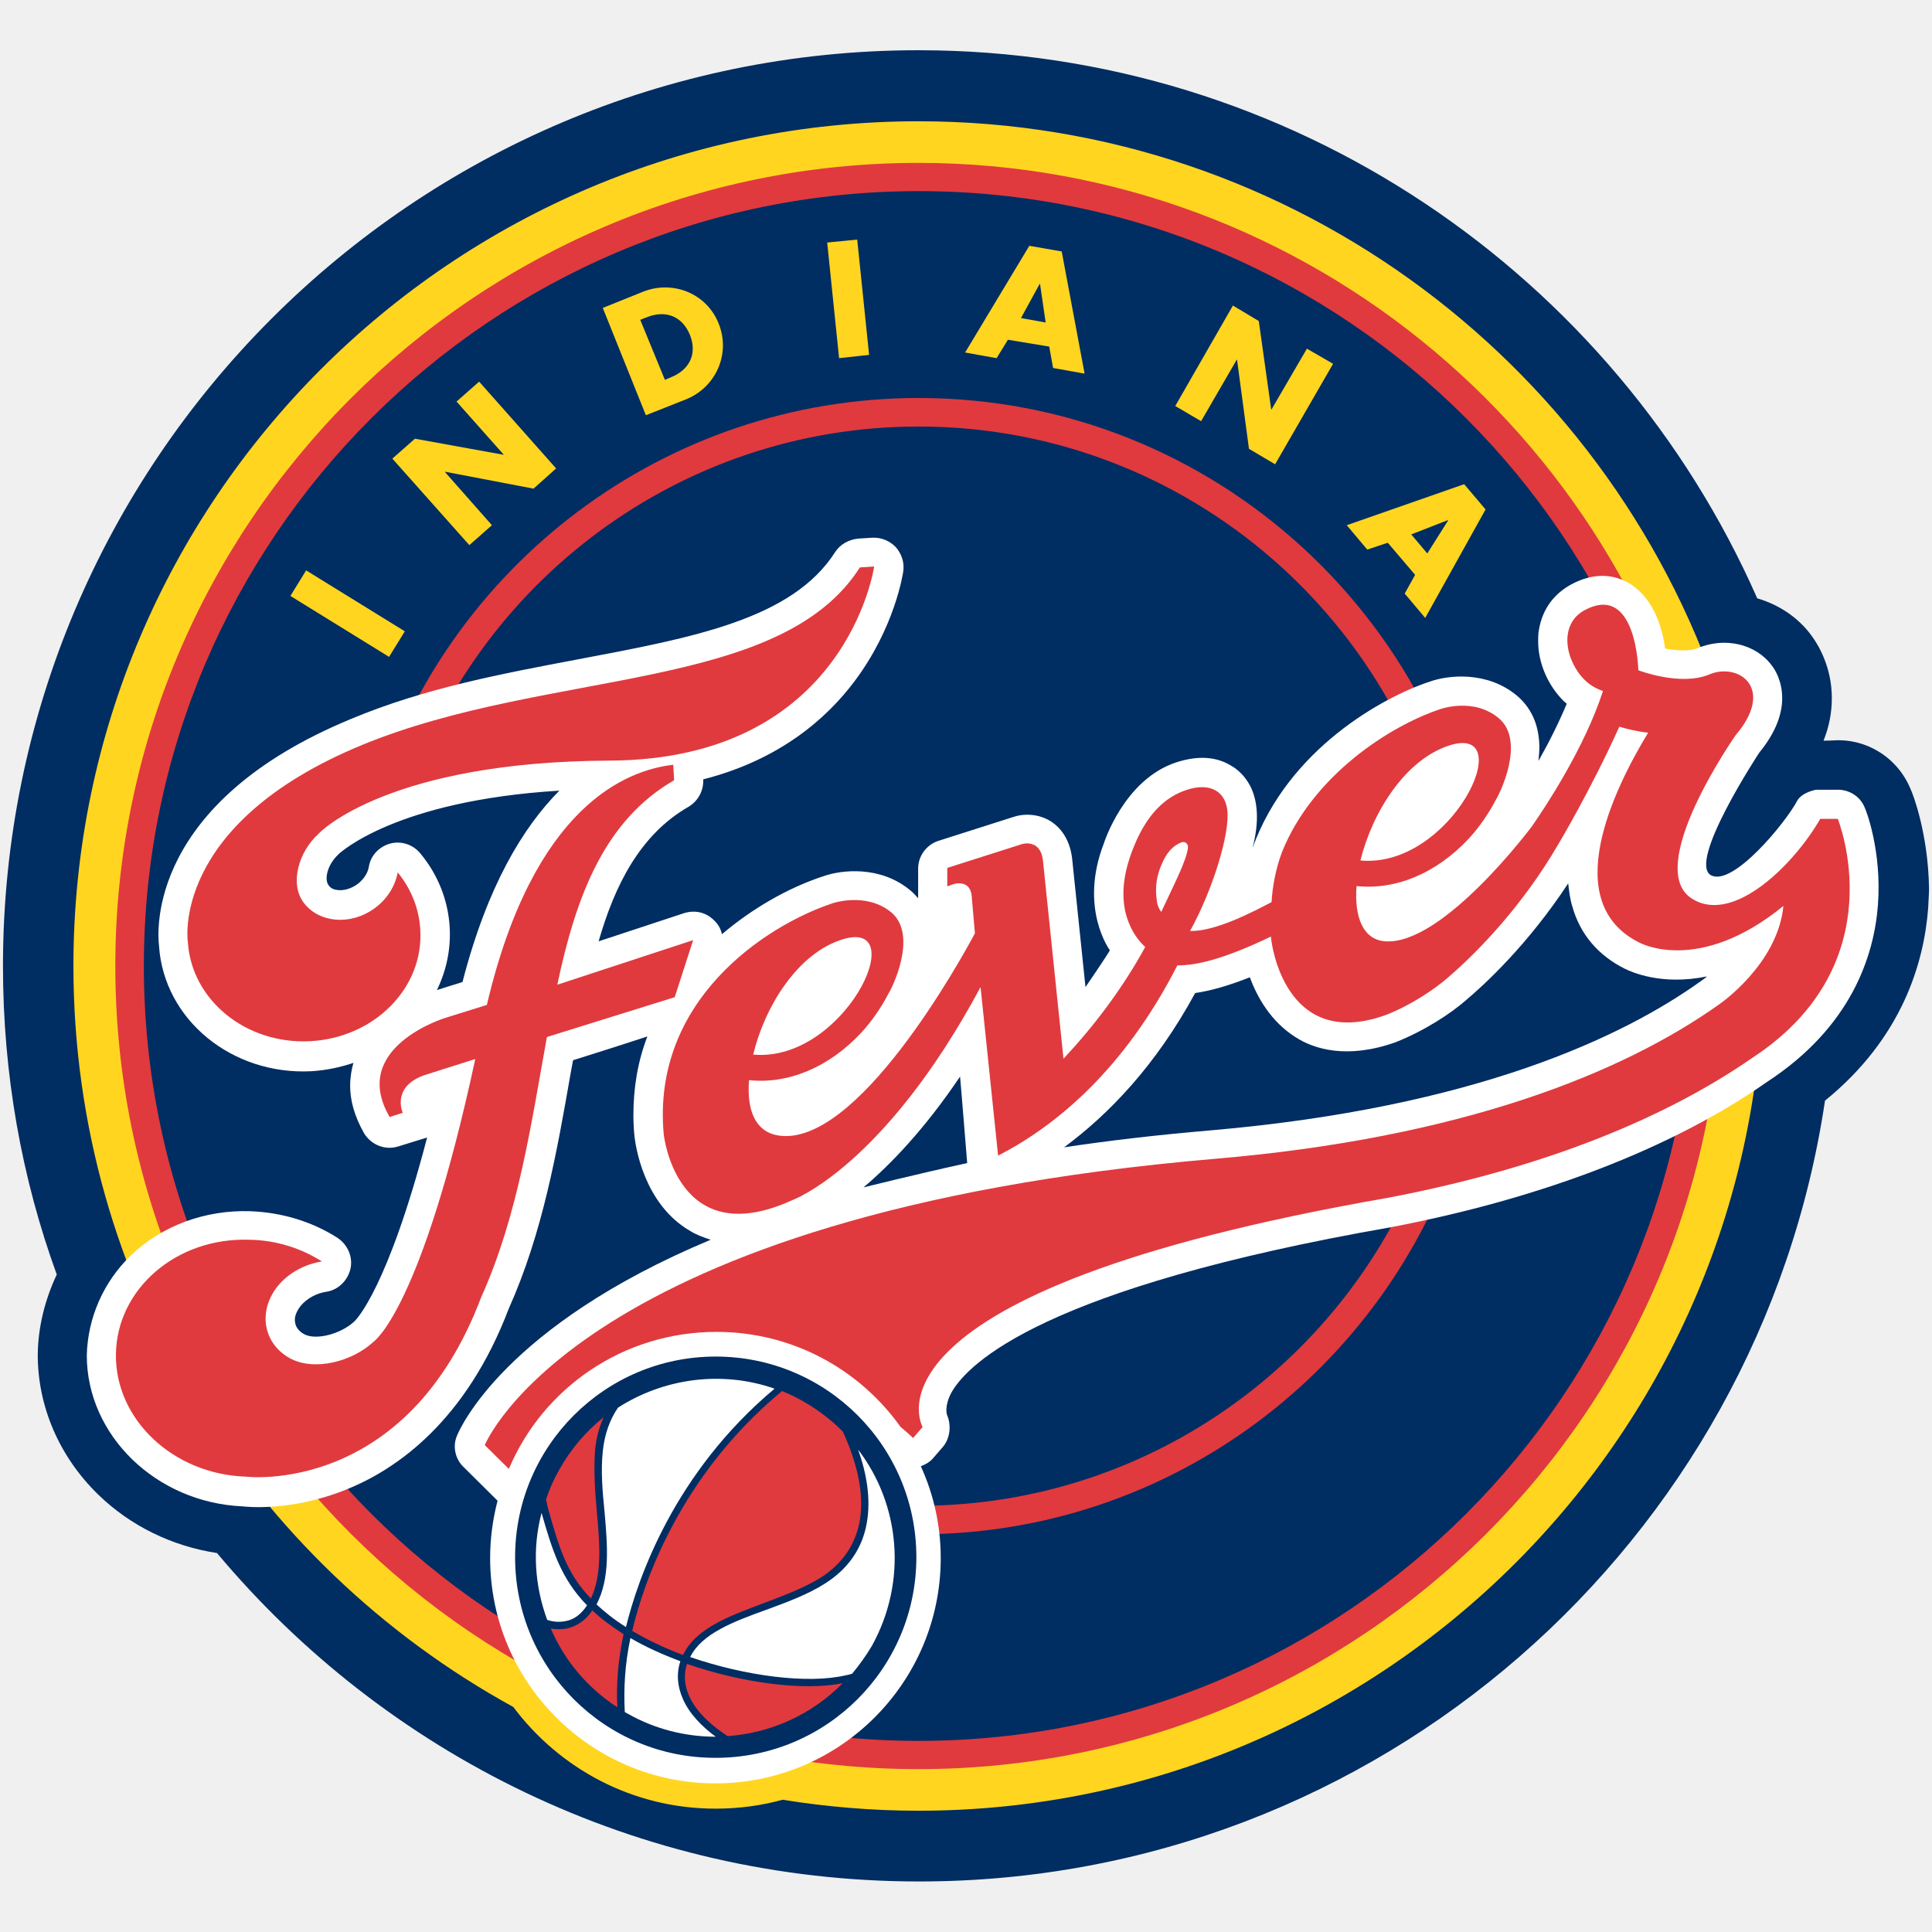
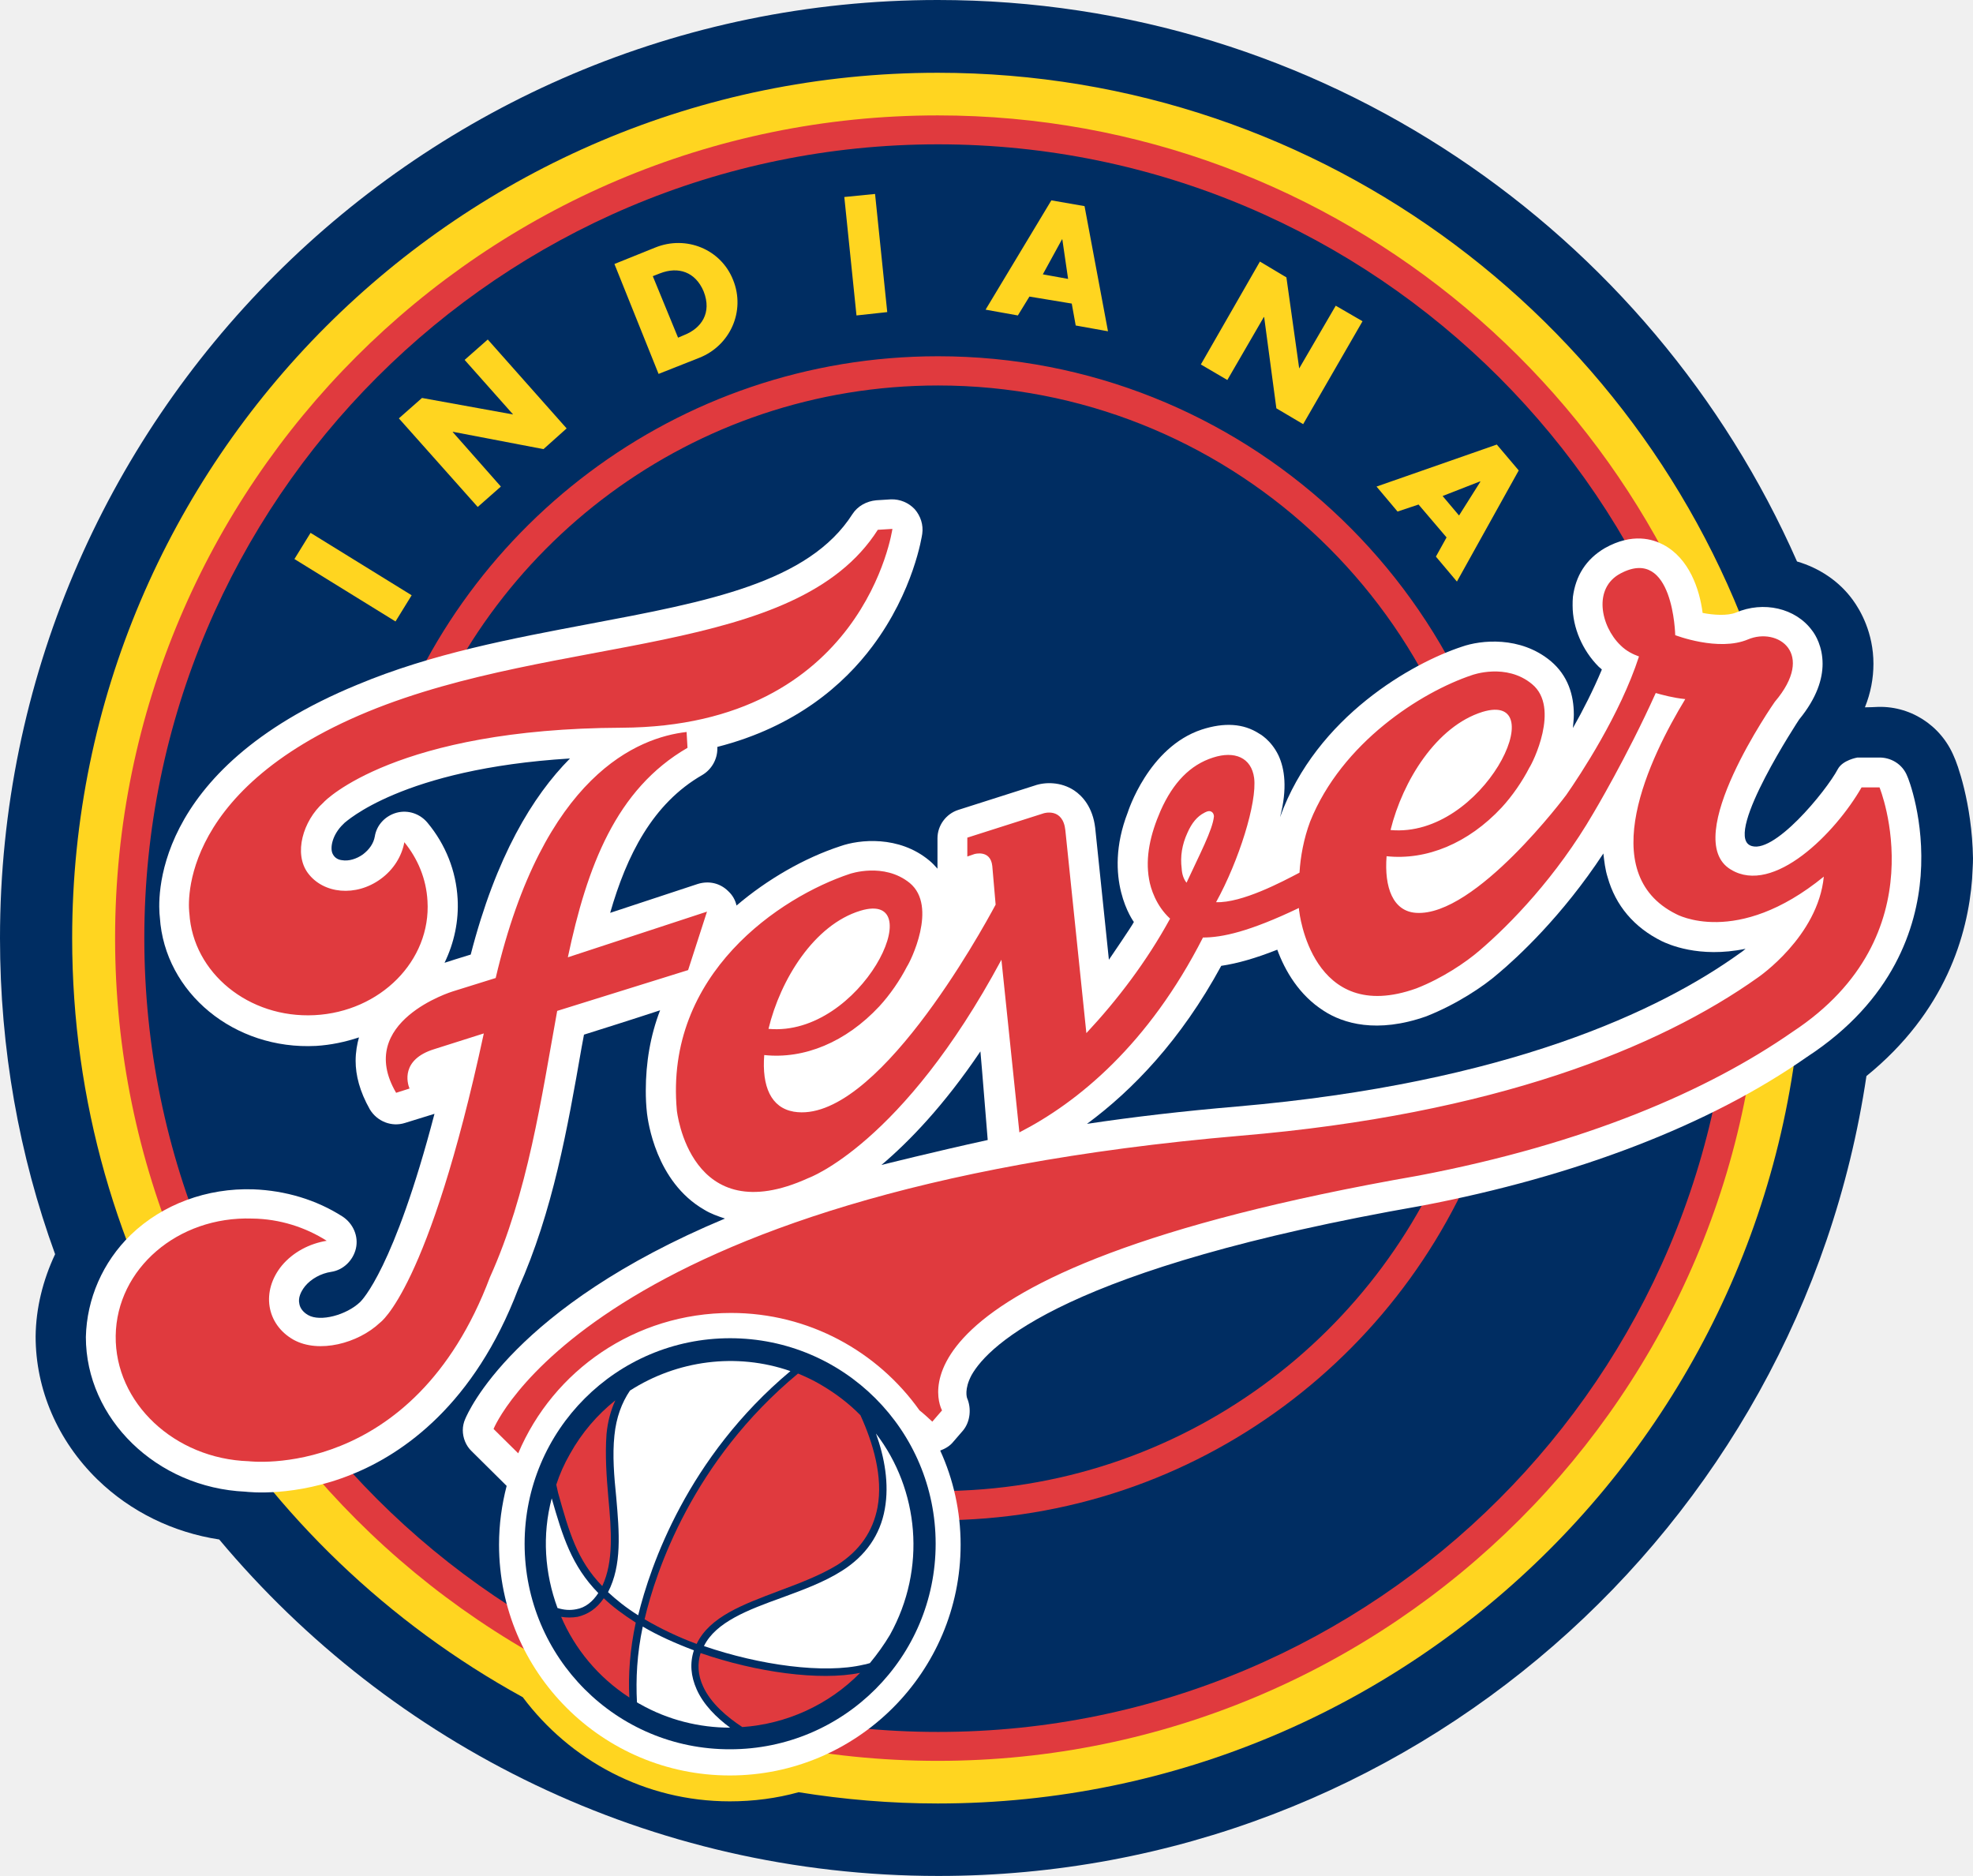
- <svg xmlns="http://www.w3.org/2000/svg" baseProfile="tiny" viewBox="0 0 650 650">
-   <path fill="#fff" d="M284.7 300.4c22.9-6.9.3 40.4-29.4 37.6 3.9-15.5 14.6-33.1 29.4-37.6z" />
-   <path fill="#002D62" d="M642.8 265.5c-4.3-10.5-14.7-17.1-25.9-16.4 0 0-1.9.1-3.4.1 1.9-4.7 2.8-9.5 2.8-14.3 0-10.2-4.3-17.6-6.8-21-4.5-6.2-11.1-10.5-18.3-12.6C543.4 92.8 434.9 16.9 309 16.9 139.2 16.9 1 155.1 1 325c0 36.4 6.3 71.4 18.1 103.8-4 8.5-6.3 17.7-6.4 27 0 17.4 7.2 34.2 20.3 47 10.9 10.6 24.9 17.4 40 19.7C129.6 590.1 214.5 633 309.2 633c154.5 0 282.7-114.2 304.8-262.7 26-21.1 33.3-46.4 34.7-64.7.1-2.4.3-4.7.3-6.8-.3-18.3-5.4-31.7-6.2-33.3z" />
-   <path fill="#FFD520" d="M573.8 315.9h19.3c.1 3 .1 6.1.1 9.1 0 156.8-127.6 284.2-284.2 284.2-15.5 0-30.8-1.3-45.7-3.7-7.2 2-14.8 3-22.6 3-27.9 0-52.5-13.5-68-34.2-88.2-48.4-148-142-148-249.3C24.7 168.2 152.3 40.8 309 40.8c127.2 0 235.2 84 271.3 199.5H560c.1-.1-35.7 59.2 13.8 75.6z" />
-   <path fill="#E03A3E" d="M562.1 306.2v-30.8h12.5C551.2 150.1 441 54.8 309 54.8 159.9 54.8 38.8 176.1 38.8 325 38.8 474.1 160 595.2 309 595.2c149.1 0 270.3-121.1 270.3-270.2 0-6.3-.3-12.6-.6-18.8h-16.6z" />
-   <path fill="#002D62" d="M309.1 64.3c-143.7 0-260.7 117-260.7 260.7s117 260.7 260.7 260.7 260.7-117 260.7-260.7c-.1-143.7-117-260.7-260.7-260.7z" />
-   <path fill="#E03A3E" d="M309.1 506.6c-43.3 0-83.1-15.3-114.3-40.7H180c34.1 31.2 79.3 50.3 129.1 50.3 85 0 157.1-55.7 182-132.5h-10.2c-24.4 71.4-92.2 122.9-171.8 122.9zM136.4 268.8c23.7-72.6 92.1-125.3 172.7-125.3 94.4 0 172.2 72.5 180.8 164.7h9.7c-8.6-97.5-90.7-174.3-190.5-174.3-85.9 0-158.8 56.8-182.8 134.9h10.1z" />
-   <path fill="#FFD520" d="M97.7 200.5l5.3-8.6 33.2 20.5-5.3 8.6-33.2-20.5zm34.3-46.2l7.6-6.7 29.8 5.4h.1l-15.9-17.9 7.6-6.7 25.9 29.2-7.6 6.8-29.8-5.7v.1l15.8 17.9-7.6 6.7-25.9-29.1zm83.4-46.7l2.3-.9c6.1-2.4 11.7-.5 14.4 5.9 2.8 7.1-.8 12.1-6.3 14.3l-2.1.9-8.3-20.2m1.9 32.1l13.4-5.3c10.1-4 15.2-15.3 11.1-25.5-4-10.2-15.5-14.8-25.6-10.7l-13.4 5.4 14.5 36.1zm75.1-20.3l-10.1 1.1-4-38.9 10.1-1 4 38.8zm59.4-10.9l-8.3-1.5 6.3-11.5h.1l1.9 13m1.2 8.1l1.3 7.2 10.6 1.9-7.7-41.1-10.9-1.9-21.6 35.9 10.6 1.9 3.8-6.2 13.9 2.3zm61.8-13.8l8.7 5.2 4.2 29.9 12-20.6 8.8 5.1-19.5 33.8-8.8-5.2-4-29.9-.1-.1-12 20.7-8.7-5.1 19.4-33.8zm65.4 83.4l-5.4-6.4 12.3-4.8.1.1-7 11.1m-4.1 7.2l-3.5 6.3 6.9 8.2 20.3-36.5-7.2-8.5-39.5 13.8 6.9 8.2 6.9-2.3 9.2 10.8z" />
-   <path fill="#fff" d="M627.4 271.8c-1.5-3.9-5.4-6.3-9.6-6.1H611s-4.8.8-6.4 3.8c-3.8 7.2-21.5 28.8-28.9 25-8.2-4.3 16.2-41.3 16.2-41.3 5.9-7.2 7.7-13.4 7.7-18.3 0-5.6-2.3-9.5-3.5-11-5.4-7.3-15.9-9.7-25-5.8-2.8 1.1-7.3.8-10.9.1-1-7.8-4.4-17.9-12.9-22.4-3.4-1.8-10.1-4-19.2 1.1-6.3 3.7-9.6 9.2-10.5 16-.1 1-.1 1.9-.1 2.9 0 7.2 3.2 14.7 8.6 20.1.4.4.8.6 1 .9-2.8 6.7-6.2 13.4-9.5 19.2.1-1.5.3-2.9.3-4.4 0-6.4-1.9-12.8-7.6-17.6-10-8.3-23-6.9-29.2-4.7-15.8 5.2-47.7 22.7-59.7 56 2.5-9.5 1.5-16-.5-20.3-2.5-5.2-6.4-7.2-6.4-7.2-5.1-3.3-11.4-3.7-18.8-1.3-17.6 5.8-24.3 27.2-24.3 27.2-8.5 21.9 2 36 2 36-.4 1-8.2 12.4-8.2 12.4l-4.5-43.3c-.8-6.8-4.2-10.5-6.9-12.3-4.4-2.9-9.6-2.8-13-1.6l-25.1 8c-4 1.3-6.8 5.1-6.8 9.3v10c-.8-.9-1.6-1.8-2.7-2.7-10-8.3-23-6.9-29.2-4.7-11.9 3.9-24 10.9-34.1 19.5-.4-1.8-1.3-3.4-2.7-4.7-2.7-2.7-6.4-3.5-10-2.4 0 0-15.4 5.1-28.8 9.5 5.4-18.8 13.9-35.9 30.3-45.3 3-1.8 4.9-5.1 4.9-8.6v-.6c25.9-6.6 41.7-20.7 50.9-33 13.6-18.1 16.3-36.3 16.4-37 .4-2.9-.5-5.8-2.5-8.1-2-2.1-4.8-3.3-7.8-3.2l-4.8.3c-3.2.3-6.1 1.9-7.8 4.5-14.4 22.6-47.7 28.8-86.4 36.1-25.4 4.8-51.7 9.7-76.3 20-68.5 28.2-65.4 71.5-64.8 76.4 1.6 24.8 24.5 43.6 51.3 42.2 4.9-.3 9.6-1.3 14.1-2.8-.6 2.1-1.1 4.8-1.1 7.7 0 4.7 1.3 10 4.7 16 2.4 3.9 7.1 5.8 11.5 4.4l9.7-3c-13.3 50.9-23.9 61.3-24.4 61.8-4.5 4.3-13.1 6.6-17.1 4.3-1.6-.9-2.7-2.3-2.9-3.8-.4-1.8.4-3.8 1.9-5.7 2-2.4 5.2-4.2 8.6-4.7 4-.6 7.2-3.8 8.1-7.7.9-4-.9-8.1-4.3-10.4-8.7-5.6-18.9-8.6-29.4-9-15.2-.5-29.8 4.9-40.2 14.9-9.3 9-14.5 21.1-14.8 33.6 0 26.8 23.2 49.5 52.4 50.8.9.1 16.3 1.9 35-5.7 16.9-6.8 40.2-23 54.6-60.9 11.4-25.5 16.2-52.8 20.8-79.2l.8-4.3c4.8-1.5 16.2-5.1 25-8-3.2 8.3-4.7 17.2-4.7 26.4 0 2.4.1 4.9.4 7.5.3 2.3 2.8 22.4 18.8 31.6 2.1 1.3 4.4 2.1 6.8 2.9-69.6 29.1-84.4 63.7-85.3 65.8-.5 1.1-.8 2.4-.8 3.7 0 2.5 1 5.1 2.9 6.9l10.7 10.6.8.8c-1.6 6.2-2.5 12.6-2.5 19.3 0 41.9 34 75.8 75.8 75.8 41.9 0 75.8-34 75.8-75.8 0-11-2.4-21.5-6.7-30.9 1.6-.6 3.2-1.5 4.3-2.9l3.2-3.7c2.4-2.9 2.8-7.3 1.3-10.7 0-.1-1-2.8 1.5-7.5 5.6-9.9 31.1-35.2 147.8-55.6 50.8-9.7 94.6-26.5 126.6-48.9 28.5-18.6 36-42.6 37.3-59.4 1.4-18.4-4.1-32.3-4.4-32.8m-471.8 58.6c-3.5 1.1-7.5 2.3-8.6 2.7 3.2-6.6 4.7-13.8 4.3-21-.5-9.1-3.9-17.8-9.9-25-2.4-2.9-6.3-4.3-10.1-3.3-3.7 1-6.6 4-7.2 7.8-.4 2.3-1.8 4.3-3.9 5.9-2.1 1.5-4.7 2.3-6.9 1.9-1-.1-2.3-.6-3-2-1-1.8-.3-6.3 3.5-9.9l.4-.4c.3-.1 18.6-17.7 74-21.1-12.3 12.4-24.3 32.2-32.6 64.4z" />
-   <path fill="#002D62" d="M290.5 399.5c9.1-7.7 20.5-19.5 32.5-37.3.5 5.3 2 24.5 2.4 29.1-17.8 3.9-34.9 8.2-34.9 8.2zM546.8 326c-9.1-4.5-15.2-11.7-17.8-21-.8-2.5-1.1-5.2-1.4-7.8-13.6 20.7-28.3 34.2-34.5 39.4-4.9 4.3-13.8 10.2-23.7 14.1-16.2 5.7-27.3 2.3-33.6-1.8-8.2-5.2-12.8-13.3-15.3-20.1-7.1 2.8-13 4.5-18.4 5.3-13.3 24.5-29.2 40.9-44.1 51.9 15.3-2.3 31.7-4.2 49.3-5.7 89.1-7.7 139.1-31.6 165.2-50.4 0 0 .8-.5 1.8-1.4-15.4 3.2-25.6-1.6-27.5-2.5z" />
-   <path fill="#E03A3E" d="M104.3 350.3c21.6-1.1 38.3-17.9 37.1-37.5-.4-7.3-3.2-13.9-7.6-19.3-.8 4.5-3.5 9-7.8 12.1-8.1 5.9-18.8 4.9-23.9-2-4.7-6.4-1.6-17.1 5.1-23.1.6-.8 24-24.3 98-24.6 79.7-.4 88.9-65.3 88.9-65.3l-4.8.3c-26.9 42.2-104.8 34-167.4 59.7-64.8 26.7-58.7 66.3-58.7 66.3 1.2 19.5 19.5 34.5 41.1 33.4zM227 335.5l6.2-19.2-45.7 15c6.3-29.8 15.8-55.2 39.3-68.8l-.3-5.2c-15.8 1.8-47 13.9-62.7 80.8l-14.1 4.4s-32.3 9.9-18.6 33.3l4.4-1.4c-.8-1.9-2.8-9.5 8-12.9l16.4-5.2c-18.1 84.1-34.1 95-34.1 95-7.2 6.8-20.1 10.2-28.4 5.6-9-5.1-10.7-16-3.8-24.4 3.7-4.4 9.1-7.2 14.7-8.1-6.9-4.4-15.4-7.2-24.5-7.3-24.4-.8-44.5 16.5-44.8 38.5-.3 22 19.3 40.4 43.7 41.2 0 0 53.9 6.7 79.2-60.4 12.5-27.7 16.9-58.9 22.1-87.5l43-13.4zm391.3-60h-5.9c-8.6 15-28.9 35.5-42.9 27-17.1-10.1 14.4-55.1 14.4-55.1 13.6-16 .9-24.6-8.8-20.5s-23.9-1.4-23.9-1.4-.6-29.4-17.9-20.3c-9.2 4.8-6.6 17.3-.1 23.6 2 2 4.2 3 6.1 3.7-6.2 19.1-19.3 38.9-23.9 45.5 0 0-29.8 40-49.3 38.7-7.6-.5-10.5-8.3-9.7-18.6 13.1 1.4 26.8-4.2 37.8-16 3.5-3.8 6.8-8.6 9.1-13.1 1-1.4 10.2-19.7.9-27.4-8.5-7.1-19.7-3-19.7-3-16.8 5.6-42.8 22.2-53.2 48.1-2.1 5.6-3.2 11.6-3.5 16.8-5.7 3-18.9 10-27.4 9.7 7.5-13.6 13.5-32.7 12.5-40.8-.9-6.7-6.4-9-13.5-6.7-7.5 2.4-13.1 8.2-17.2 17.4-3.4 7.8-5.1 15.3-3.8 22.6.5 3 2.3 8.7 6.9 12.9-7.7 14.1-17.4 26.8-27.5 37.6l-6.9-66.6c-.8-7.6-7.1-5.6-7.1-5.6l-25.1 8v6.2l2.3-.8s5.3-1.6 5.9 3.9L328 314c-4.8 9-39.8 72.4-66.3 68-7.5-1.3-10.5-8.3-9.7-18.6 13.1 1.4 26.8-4.2 37.8-16 3.5-3.8 6.8-8.6 9.1-13.1 1-1.4 10.2-19.7.9-27.4-8.5-6.9-19.7-3-19.7-3-22.6 7.5-60.9 32.7-56.8 77.7 0 0 4.2 40 43.2 22.2 0 0 30.8-11 63.4-71.7l5.9 56.7c19.3-9.9 42.4-28.9 60.3-64 6.3 0 15.2-1.9 31.5-9.7 0 .6.1 1 .1 1s4 37.8 38.5 25.4c8.5-3.3 16.3-8.6 20.7-12.4 10.2-8.7 25.3-24.3 37.4-45.1 0 0 11-18.4 20.5-39.5 2.1.6 5.7 1.6 9.7 2-11.6 19.1-30.1 57.1-3 70.6 0 0 19.8 11.1 48.5-12.3-1.9 19.7-21.6 33.1-21.6 33.1-32.6 23.2-86.8 45-170 52-214.2 18.4-245.3 96.3-245.3 96.3l8.1 8c11.5-27.2 38.4-46.1 69.9-46.1 25.5 0 48.1 12.6 61.9 32 1.4 1.1 2.8 2.4 4.2 3.7l3.2-3.7s-25.9-45.3 156.5-77.1c54.6-10.4 94.9-27.8 122.8-47.2 48.4-31.8 28.6-80.3 28.6-80.3m-130.4-24.8c23.5-7.1.3 41.6-30.2 38.8 4-16.2 15.1-34.1 30.2-38.8M283.6 316c23.5-7.1.3 41.6-30.2 38.8 3.9-16.2 15-34.2 30.2-38.8m107.1-9.2c-.9-1.1-1.5-2.7-1.6-4.7-.5-3.9.1-7.8 1.9-11.7 1.4-3.2 3.2-5.4 5.6-6.6 0 0 1.3-.8 2.1-.4 1 .4 1 1.6 1 1.6-.4 4.4-4.8 12.7-9 21.8z" />
-   <path fill="#002D62" d="M173.3 523.9c0-37.3 30.2-67.5 67.5-67.5s67.5 30.2 67.5 67.5-30.2 67.5-67.5 67.5c-37.3.1-67.5-30.1-67.5-67.5z" />
-   <path fill="#fff" d="M229.8 571.7c-1.9-4.3-2.3-8.5-.9-12.8-6.1-2.3-11.9-4.9-16.8-7.8-1.9 9-2.3 17.2-1.9 24.9.3.1.6.4.9.5 9.3 5.3 19.6 7.8 29.7 7.8-4.5-3.3-8.8-7.6-11-12.6zm58.9-84c2.8 7.8 4.4 16.5 2.9 24.8-1.5 8.5-6.3 15.4-14.1 20.3-5.8 3.7-12.9 6.3-19.7 8.8-11.1 4-21.7 8-25.6 15.9 18.3 6.3 39.5 9.2 52.5 6.1.8-.1 1.5-.4 2-.5 2.4-2.9 4.7-6.1 6.6-9.3 12.1-21.8 9.5-47.7-4.6-66.1zm-98.4 57.7c2.9-.5 5.3-2.4 7.2-5.3-8.8-9-11.7-18.6-15.3-31.1-3.2 12.1-2.3 24.6 1.9 36 2.2.7 4.2.8 6.2.4zm13.1-36.7c1 11.5 1.9 22.2-2.7 31.1 2.7 2.5 5.9 5.1 9.9 7.6 4-16.3 16.2-51.9 50-80.2-17.8-6.2-37.3-3.5-52.7 6.4-2.7 4-4.5 8.8-5.1 14.7-.7 6.6-.1 13.5.6 20.4z" />
-   <path fill="#E03A3E" d="M209.8 549.8c-4.2-2.7-7.7-5.3-10.5-8-2.3 3.4-5.2 5.3-8.6 6.1-1.8.3-3.7.3-5.4 0 4.5 10.5 12.1 19.8 22.4 26.5-.4-7.5.2-15.8 2.1-24.6zm21.3 10c-1.1 3.5-.9 7.2.8 10.9 2.5 5.6 8 10.2 12.9 13.4 14.4-1 28.3-7.2 38.7-17.8-13.3 2.7-34.2-.2-52.4-6.5zm-18.4-11.1c5.1 3 10.9 5.8 17.1 8.1 4.3-9 15.4-13 27-17.4 6.7-2.5 13.6-5.1 19.3-8.6 7.3-4.7 11.6-11 13.1-18.8 1.9-10.1-1.5-21.3-5.6-30.3-3.8-3.9-8.3-7.3-13.3-10.2-2.4-1.4-4.8-2.5-7.2-3.5-34.6 28.7-46.7 64.9-50.4 80.7zm-13.9-10.9c3.8-8.1 3-18.3 2-29.1-.6-6.8-1.1-13.9-.6-20.8.4-4.2 1.4-7.8 2.9-11.1-5.9 4.7-11 10.6-14.9 17.6-1.9 3.3-3.4 6.7-4.5 10.1l.6 2.7c3.6 12.8 6.2 22.1 14.5 30.6z" />
+ <svg xmlns="http://www.w3.org/2000/svg" id="Ebene_1" version="1.1" viewBox="0 0 648 616.1">
+   <defs>
+     <style>
+       .st0 {
+         fill: #fff;
+       }
+ 
+       .st1 {
+         fill: #e03a3e;
+       }
+ 
+       .st2 {
+         fill: #002d62;
+       }
+ 
+       .st3 {
+         fill: #ffd520;
+       }
+     </style>
+   </defs>
+   <path class="st0" d="M283.7,283.5c22.9-6.9.3,40.4-29.4,37.6,3.9-15.5,14.6-33.1,29.4-37.6Z" />
+   <path class="st2" d="M641.8,248.6c-4.3-10.5-14.7-17.1-25.9-16.4,0,0-1.9.1-3.4.1,1.9-4.7,2.8-9.5,2.8-14.3,0-10.2-4.3-17.6-6.8-21-4.5-6.2-11.1-10.5-18.3-12.6C542.4,75.9,433.9,0,308,0,138.2,0,0,138.2,0,308.1c0,36.4,6.3,71.4,18.1,103.8-4,8.5-6.3,17.7-6.4,27,0,17.4,7.2,34.2,20.3,47,10.9,10.6,24.9,17.4,40,19.7,56.6,67.6,141.5,110.5,236.2,110.5,154.5,0,282.7-114.2,304.8-262.7,26-21.1,33.3-46.4,34.7-64.7.1-2.4.3-4.7.3-6.8-.3-18.3-5.4-31.7-6.2-33.3Z" />
+   <path class="st3" d="M572.8,299h19.3c.1,3,.1,6.1.1,9.1,0,156.8-127.6,284.2-284.2,284.2-15.5,0-30.8-1.3-45.7-3.7-7.2,2-14.8,3-22.6,3-27.9,0-52.5-13.5-68-34.2C83.5,509,23.7,415.4,23.7,308.1c0-156.8,127.6-284.2,284.3-284.2,127.2,0,235.2,84,271.3,199.5h-20.3c.1-.1-35.7,59.2,13.8,75.6Z" />
+   <path class="st1" d="M561.1,289.3v-30.8h12.5c-23.4-125.3-133.6-220.6-265.6-220.6-149.1,0-270.2,121.3-270.2,270.2s121.2,270.2,270.2,270.2,270.3-121.1,270.3-270.2c0-6.3-.3-12.6-.6-18.8h-16.6Z" />
+   <path class="st2" d="M308.1,47.4c-143.7,0-260.7,117-260.7,260.7s117,260.7,260.7,260.7,260.7-117,260.7-260.7c-.1-143.7-117-260.7-260.7-260.7h0Z" />
+   <path class="st1" d="M308.1,489.7c-43.3,0-83.1-15.3-114.3-40.7h-14.8c34.1,31.2,79.3,50.3,129.1,50.3,85,0,157.1-55.7,182-132.5h-10.2c-24.4,71.4-92.2,122.9-171.8,122.9h0ZM135.4,251.9c23.7-72.6,92.1-125.3,172.7-125.3,94.4,0,172.2,72.5,180.8,164.7h9.7c-8.6-97.5-90.7-174.3-190.5-174.3-85.9,0-158.8,56.8-182.8,134.9h10.1Z" />
+   <path class="st3" d="M96.7,183.6l5.3-8.6,33.2,20.5-5.3,8.6-33.2-20.5ZM131,137.4l7.6-6.7,29.8,5.4h.1l-15.9-17.9,7.6-6.7,25.9,29.2-7.6,6.8-29.8-5.7v.1l15.8,17.9-7.6,6.7-25.9-29.1h0ZM214.4,90.7l2.3-.9c6.1-2.4,11.7-.5,14.4,5.9,2.8,7.1-.8,12.1-6.3,14.3l-2.1.9-8.3-20.2M216.3,122.8l13.4-5.3c10.1-4,15.2-15.3,11.1-25.5-4-10.2-15.5-14.8-25.6-10.7l-13.4,5.4,14.5,36.1ZM291.4,102.5l-10.1,1.1-4-38.9,10.1-1,4,38.8ZM350.8,91.6l-8.3-1.5,6.3-11.5h.1l1.9,13M352,99.7l1.3,7.2,10.6,1.9-7.7-41.1-10.9-1.9-21.6,35.9,10.6,1.9,3.8-6.2,13.9,2.3h0ZM413.8,85.9l8.7,5.2,4.2,29.9,12-20.6,8.8,5.1-19.5,33.8-8.8-5.2-4-29.9-.1-.1-12,20.7-8.7-5.1,19.4-33.8h0ZM479.2,169.3l-5.4-6.4,12.3-4.8.1.1-7,11.1M475.1,176.5l-3.5,6.3,6.9,8.2,20.3-36.5-7.2-8.5-39.5,13.8,6.9,8.2,6.9-2.3,9.2,10.8h0Z" />
+   <path class="st0" d="M626.4,254.9c-1.5-3.9-5.4-6.3-9.6-6.1h-6.8s-4.8.8-6.4,3.8c-3.8,7.2-21.5,28.8-28.9,25-8.2-4.3,16.2-41.3,16.2-41.3,5.9-7.2,7.7-13.4,7.7-18.3,0-5.6-2.3-9.5-3.5-11-5.4-7.3-15.9-9.7-25-5.8-2.8,1.1-7.3.8-10.9.1-1-7.8-4.4-17.9-12.9-22.4-3.4-1.8-10.1-4-19.2,1.1-6.3,3.7-9.6,9.2-10.5,16-.1,1-.1,1.9-.1,2.9,0,7.2,3.2,14.7,8.6,20.1.4.4.8.6,1,.9-2.8,6.7-6.2,13.4-9.5,19.2.1-1.5.3-2.9.3-4.4,0-6.4-1.9-12.8-7.6-17.6-10-8.3-23-6.9-29.2-4.7-15.8,5.2-47.7,22.7-59.7,56,2.5-9.5,1.5-16-.5-20.3-2.5-5.2-6.4-7.2-6.4-7.2-5.1-3.3-11.4-3.7-18.8-1.3-17.6,5.8-24.3,27.2-24.3,27.2-8.5,21.9,2,36,2,36-.4,1-8.2,12.4-8.2,12.4l-4.5-43.3c-.8-6.8-4.2-10.5-6.9-12.3-4.4-2.9-9.6-2.8-13-1.6l-25.1,8c-4,1.3-6.8,5.1-6.8,9.3v10c-.8-.9-1.6-1.8-2.7-2.7-10-8.3-23-6.9-29.2-4.7-11.9,3.9-24,10.9-34.1,19.5-.4-1.8-1.3-3.4-2.7-4.7-2.7-2.7-6.4-3.5-10-2.4,0,0-15.4,5.1-28.8,9.5,5.4-18.8,13.9-35.9,30.3-45.3,3-1.8,4.9-5.1,4.9-8.6v-.6c25.9-6.6,41.7-20.7,50.9-33,13.6-18.1,16.3-36.3,16.4-37,.4-2.9-.5-5.8-2.5-8.1-2-2.1-4.8-3.3-7.8-3.2l-4.8.3c-3.2.3-6.1,1.9-7.8,4.5-14.4,22.6-47.7,28.8-86.4,36.1-25.4,4.8-51.7,9.7-76.3,20-68.5,28.2-65.4,71.5-64.8,76.4,1.6,24.8,24.5,43.6,51.3,42.2,4.9-.3,9.6-1.3,14.1-2.8-.6,2.1-1.1,4.8-1.1,7.7,0,4.7,1.3,10,4.7,16,2.4,3.9,7.1,5.8,11.5,4.4l9.7-3c-13.3,50.9-23.9,61.3-24.4,61.8-4.5,4.3-13.1,6.6-17.1,4.3-1.6-.9-2.7-2.3-2.9-3.8-.4-1.8.4-3.8,1.9-5.7,2-2.4,5.2-4.2,8.6-4.7,4-.6,7.2-3.8,8.1-7.7.9-4-.9-8.1-4.3-10.4-8.7-5.6-18.9-8.6-29.4-9-15.2-.5-29.8,4.9-40.2,14.9-9.3,9-14.5,21.1-14.8,33.6,0,26.8,23.2,49.5,52.4,50.8.9.1,16.3,1.9,35-5.7,16.9-6.8,40.2-23,54.6-60.9,11.4-25.5,16.2-52.8,20.8-79.2l.8-4.3c4.8-1.5,16.2-5.1,25-8-3.2,8.3-4.7,17.2-4.7,26.4,0,2.4.1,4.9.4,7.5.3,2.3,2.8,22.4,18.8,31.6,2.1,1.3,4.4,2.1,6.8,2.9-69.6,29.1-84.4,63.7-85.3,65.8-.5,1.1-.8,2.4-.8,3.7,0,2.5,1,5.1,2.9,6.9l10.7,10.6.8.8c-1.6,6.2-2.5,12.6-2.5,19.3,0,41.9,34,75.8,75.8,75.8s75.8-34,75.8-75.8c0-11-2.4-21.5-6.7-30.9,1.6-.6,3.2-1.5,4.3-2.9l3.2-3.7c2.4-2.9,2.8-7.3,1.3-10.7,0-.1-1-2.8,1.5-7.5,5.6-9.9,31.1-35.2,147.8-55.6,50.8-9.7,94.6-26.5,126.6-48.9,28.5-18.6,36-42.6,37.3-59.4,1.4-18.4-4.1-32.3-4.4-32.8M154.6,313.5c-3.5,1.1-7.5,2.3-8.6,2.7,3.2-6.6,4.7-13.8,4.3-21-.5-9.1-3.9-17.8-9.9-25-2.4-2.9-6.3-4.3-10.1-3.3-3.7,1-6.6,4-7.2,7.8-.4,2.3-1.8,4.3-3.9,5.9-2.1,1.5-4.7,2.3-6.9,1.9-1-.1-2.3-.6-3-2-1-1.8-.3-6.3,3.5-9.9l.4-.4c.3-.1,18.6-17.7,74-21.1-12.3,12.4-24.3,32.2-32.6,64.4Z" />
+   <path class="st2" d="M289.5,382.6c9.1-7.7,20.5-19.5,32.5-37.3.5,5.3,2,24.5,2.4,29.1-17.8,3.9-34.9,8.2-34.9,8.2h0ZM545.8,309.1c-9.1-4.5-15.2-11.7-17.8-21-.8-2.5-1.1-5.2-1.4-7.8-13.6,20.7-28.3,34.2-34.5,39.4-4.9,4.3-13.8,10.2-23.7,14.1-16.2,5.7-27.3,2.3-33.6-1.8-8.2-5.2-12.8-13.3-15.3-20.1-7.1,2.8-13,4.5-18.4,5.3-13.3,24.5-29.2,40.9-44.1,51.9,15.3-2.3,31.7-4.2,49.3-5.7,89.1-7.7,139.1-31.6,165.2-50.4,0,0,.8-.5,1.8-1.4-15.4,3.2-25.6-1.6-27.5-2.5h0Z" />
+   <path class="st1" d="M103.3,333.4c21.6-1.1,38.3-17.9,37.1-37.5-.4-7.3-3.2-13.9-7.6-19.3-.8,4.5-3.5,9-7.8,12.1-8.1,5.9-18.8,4.9-23.9-2-4.7-6.4-1.6-17.1,5.1-23.1.6-.8,24-24.3,98-24.6,79.7-.4,88.9-65.3,88.9-65.3l-4.8.3c-26.9,42.2-104.8,34-167.4,59.7-64.8,26.7-58.7,66.3-58.7,66.3,1.2,19.5,19.5,34.5,41.1,33.4h0ZM226,318.6l6.2-19.2-45.7,15c6.3-29.8,15.8-55.2,39.3-68.8l-.3-5.2c-15.8,1.8-47,13.9-62.7,80.8l-14.1,4.4s-32.3,9.9-18.6,33.3l4.4-1.4c-.8-1.9-2.8-9.5,8-12.9l16.4-5.2c-18.1,84.1-34.1,95-34.1,95-7.2,6.8-20.1,10.2-28.4,5.6-9-5.1-10.7-16-3.8-24.4,3.7-4.4,9.1-7.2,14.7-8.1-6.9-4.4-15.4-7.2-24.5-7.3-24.4-.8-44.5,16.5-44.8,38.5s19.3,40.4,43.7,41.2c0,0,53.9,6.7,79.2-60.4,12.5-27.7,16.9-58.9,22.1-87.5l43-13.4h0ZM617.3,258.6h-5.9c-8.6,15-28.9,35.5-42.9,27-17.1-10.1,14.4-55.1,14.4-55.1,13.6-16,.9-24.6-8.8-20.5s-23.9-1.4-23.9-1.4c0,0-.6-29.4-17.9-20.3-9.2,4.8-6.6,17.3-.1,23.6,2,2,4.2,3,6.1,3.7-6.2,19.1-19.3,38.9-23.9,45.5,0,0-29.8,40-49.3,38.7-7.6-.5-10.5-8.3-9.7-18.6,13.1,1.4,26.8-4.2,37.8-16,3.5-3.8,6.8-8.6,9.1-13.1,1-1.4,10.2-19.7.9-27.4-8.5-7.1-19.7-3-19.7-3-16.8,5.6-42.8,22.2-53.2,48.1-2.1,5.6-3.2,11.6-3.5,16.8-5.7,3-18.9,10-27.4,9.7,7.5-13.6,13.5-32.7,12.5-40.8-.9-6.7-6.4-9-13.5-6.7-7.5,2.4-13.1,8.2-17.2,17.4-3.4,7.8-5.1,15.3-3.8,22.6.5,3,2.3,8.7,6.9,12.9-7.7,14.1-17.4,26.8-27.5,37.6l-6.9-66.6c-.8-7.6-7.1-5.6-7.1-5.6l-25.1,8v6.2l2.3-.8s5.3-1.6,5.9,3.9l1.1,12.7c-4.8,9-39.8,72.4-66.3,68-7.5-1.3-10.5-8.3-9.7-18.6,13.1,1.4,26.8-4.2,37.8-16,3.5-3.8,6.8-8.6,9.1-13.1,1-1.4,10.2-19.7.9-27.4-8.5-6.9-19.7-3-19.7-3-22.6,7.5-60.9,32.7-56.8,77.7,0,0,4.2,40,43.2,22.2,0,0,30.8-11,63.4-71.7l5.9,56.7c19.3-9.9,42.4-28.9,60.3-64,6.3,0,15.2-1.9,31.5-9.7,0,.6.1,1,.1,1,0,0,4,37.8,38.5,25.4,8.5-3.3,16.3-8.6,20.7-12.4,10.2-8.7,25.3-24.3,37.4-45.1,0,0,11-18.4,20.5-39.5,2.1.6,5.7,1.6,9.7,2-11.6,19.1-30.1,57.1-3,70.6,0,0,19.8,11.1,48.5-12.3-1.9,19.7-21.6,33.1-21.6,33.1-32.6,23.2-86.8,45-170,52-214.2,18.4-245.3,96.3-245.3,96.3l8.1,8c11.5-27.2,38.4-46.1,69.9-46.1,25.5,0,48.1,12.6,61.9,32,1.4,1.1,2.8,2.4,4.2,3.7l3.2-3.7s-25.9-45.3,156.5-77.1c54.6-10.4,94.9-27.8,122.8-47.2,48.4-31.8,28.6-80.3,28.6-80.3M486.9,233.8c23.5-7.1.3,41.6-30.2,38.8,4-16.2,15.1-34.1,30.2-38.8M282.6,299.1c23.5-7.1.3,41.6-30.2,38.8,3.9-16.2,15-34.2,30.2-38.8M389.7,289.9c-.9-1.1-1.5-2.7-1.6-4.7-.5-3.9.1-7.8,1.9-11.7,1.4-3.2,3.2-5.4,5.6-6.6,0,0,1.3-.8,2.1-.4,1,.4,1,1.6,1,1.6-.4,4.4-4.8,12.7-9,21.8h0Z" />
+   <path class="st2" d="M172.3,507c0-37.3,30.2-67.5,67.5-67.5s67.5,30.2,67.5,67.5-30.2,67.5-67.5,67.5c-37.3.1-67.5-30.1-67.5-67.5h0Z" />
+   <path class="st0" d="M228.8,554.8c-1.9-4.3-2.3-8.5-.9-12.8-6.1-2.3-11.9-4.9-16.8-7.8-1.9,9-2.3,17.2-1.9,24.9.3.1.6.4.9.5,9.3,5.3,19.6,7.8,29.7,7.8-4.5-3.3-8.8-7.6-11-12.6h0ZM287.7,470.8c2.8,7.8,4.4,16.5,2.9,24.8-1.5,8.5-6.3,15.4-14.1,20.3-5.8,3.7-12.9,6.3-19.7,8.8-11.1,4-21.7,8-25.6,15.9,18.3,6.3,39.5,9.2,52.5,6.1.8-.1,1.5-.4,2-.5,2.4-2.9,4.7-6.1,6.6-9.3,12.1-21.8,9.5-47.7-4.6-66.1h0ZM189.3,528.5c2.9-.5,5.3-2.4,7.2-5.3-8.8-9-11.7-18.6-15.3-31.1-3.2,12.1-2.3,24.6,1.9,36,2.2.7,4.2.8,6.2.4h0ZM202.4,491.8c1,11.5,1.9,22.2-2.7,31.1,2.7,2.5,5.9,5.1,9.9,7.6,4-16.3,16.2-51.9,50-80.2-17.8-6.2-37.3-3.5-52.7,6.4-2.7,4-4.5,8.8-5.1,14.7-.7,6.6-.1,13.5.6,20.4h0Z" />
+   <path class="st1" d="M208.8,532.9c-4.2-2.7-7.7-5.3-10.5-8-2.3,3.4-5.2,5.3-8.6,6.1-1.8.3-3.7.3-5.4,0,4.5,10.5,12.1,19.8,22.4,26.5-.4-7.5.2-15.8,2.1-24.6ZM230.1,542.9c-1.1,3.5-.9,7.2.8,10.9,2.5,5.6,8,10.2,12.9,13.4,14.4-1,28.3-7.2,38.7-17.8-13.3,2.7-34.2-.2-52.4-6.5h0ZM211.7,531.8c5.1,3,10.9,5.8,17.1,8.1,4.3-9,15.4-13,27-17.4,6.7-2.5,13.6-5.1,19.3-8.6,7.3-4.7,11.6-11,13.1-18.8,1.9-10.1-1.5-21.3-5.6-30.3-3.8-3.9-8.3-7.3-13.3-10.2-2.4-1.4-4.8-2.5-7.2-3.5-34.6,28.7-46.7,64.9-50.4,80.7ZM197.8,520.9c3.8-8.1,3-18.3,2-29.1-.6-6.8-1.1-13.9-.6-20.8.4-4.2,1.4-7.8,2.9-11.1-5.9,4.7-11,10.6-14.9,17.6-1.9,3.3-3.4,6.7-4.5,10.1l.6,2.7c3.6,12.8,6.2,22.1,14.5,30.6Z" />
</svg>
